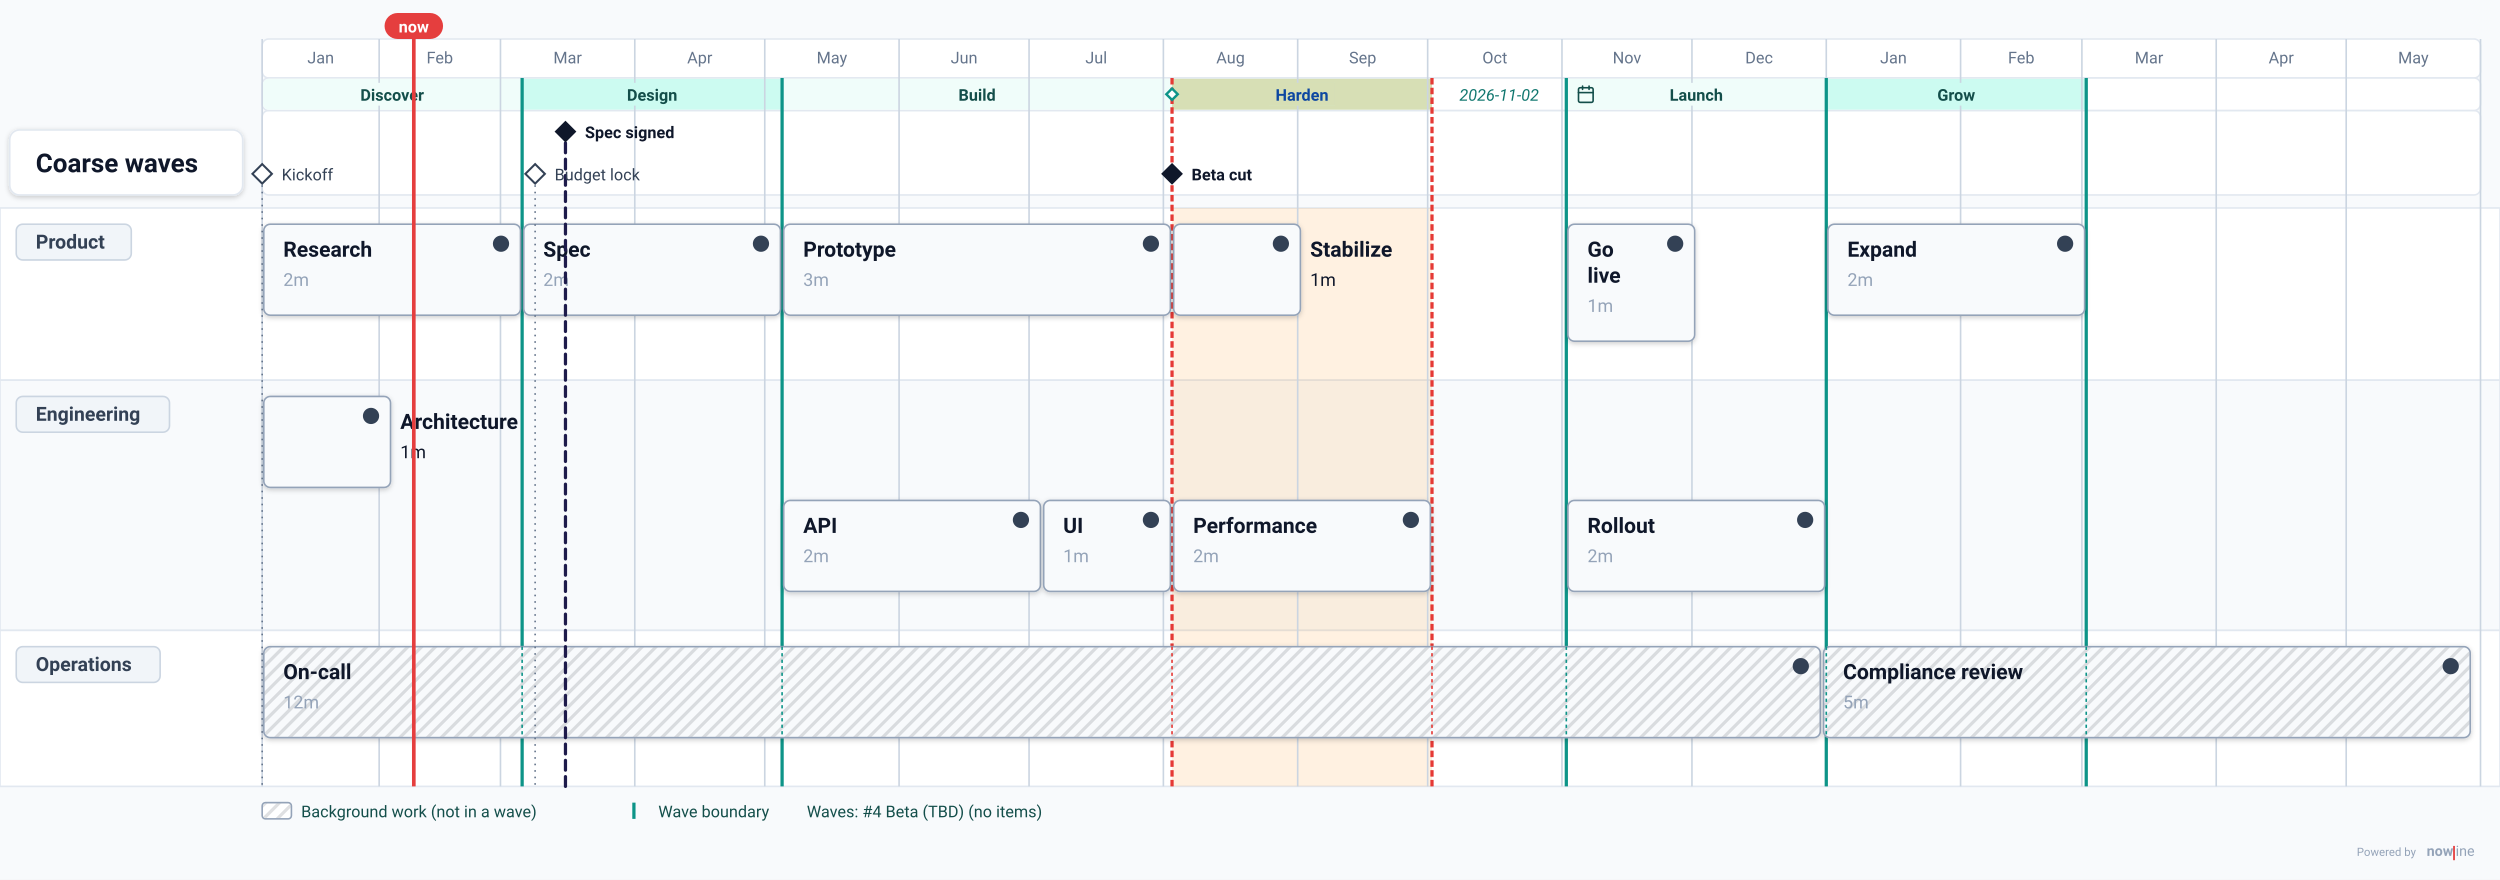
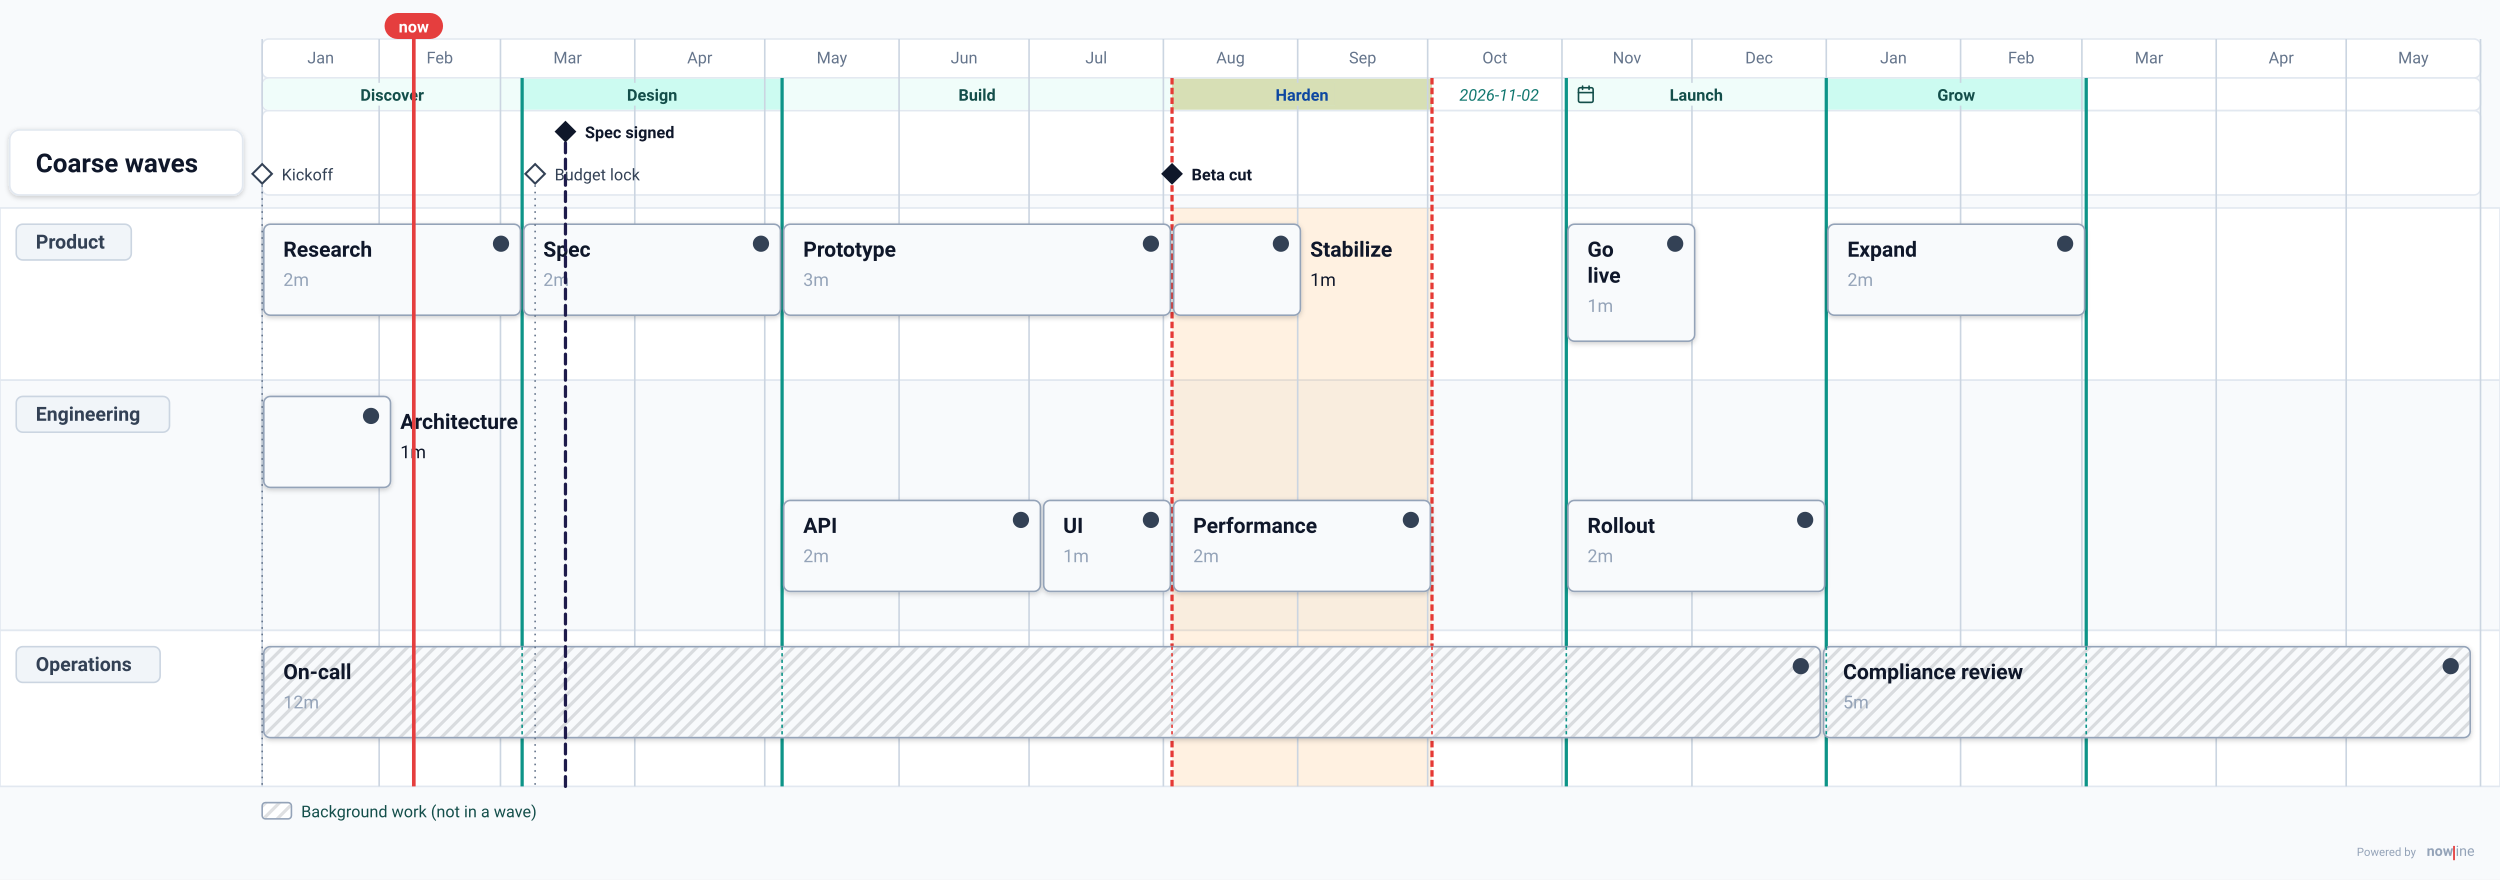
<svg xmlns="http://www.w3.org/2000/svg" data-generator="nowline" data-theme="light" height="541.44" viewBox="0 0 1538.69 541.44" width="1538.69">
  <defs>
    <filter height="200%" id="nl-0-root-shadow-subtle" width="200%" x="-50%" y="-50%">
      <feGaussianBlur in="SourceAlpha" stdDeviation="1.5" />
      <feOffset dx="0" dy="1" result="offsetblur" />
      <feComponentTransfer>
        <feFuncA type="linear" slope="0.2" />
      </feComponentTransfer>
      <feMerge>
        <feMergeNode />
        <feMergeNode in="SourceGraphic" />
      </feMerge>
    </filter>
    <filter height="200%" id="nl-0-root-shadow-soft" width="200%" x="-50%" y="-50%">
      <feGaussianBlur in="SourceAlpha" stdDeviation="5" />
      <feOffset dx="0" dy="3" result="offsetblur" />
      <feComponentTransfer>
        <feFuncA type="linear" slope="0.3" />
      </feComponentTransfer>
      <feMerge>
        <feMergeNode />
        <feMergeNode in="SourceGraphic" />
      </feMerge>
    </filter>
    <filter height="200%" id="nl-0-root-shadow-hard" width="200%" x="-50%" y="-50%">
      <feGaussianBlur in="SourceAlpha" stdDeviation="0" />
      <feOffset dx="2" dy="2" result="offsetblur" />
      <feComponentTransfer>
        <feFuncA type="linear" slope="0.45" />
      </feComponentTransfer>
      <feMerge>
        <feMergeNode />
        <feMergeNode in="SourceGraphic" />
      </feMerge>
    </filter>
    <marker id="nl-0-root-arrow-dark" viewBox="0 0 10 10" refX="9" refY="5" markerWidth="7" markerHeight="7" orient="auto">
      <path d="M 0 0 L 10 5 L 0 10 z" fill="#0f172a" />
    </marker>
    <pattern height="6" id="nl-0-root-wave-hatch-dark" patternTransform="rotate(45)" patternUnits="userSpaceOnUse" width="6">
      <line opacity="0.13" stroke="#0f172a" stroke-width="2" x1="3" x2="3" y1="0" y2="6" />
    </pattern>
  </defs>
  <rect fill="#f8fafc" height="541.44" width="1538.69" x="0" y="0" />
  <g data-layer="timeline">
    <rect fill="#ffffff" height="24" rx="4" ry="4" stroke="#e2e8f0" stroke-width="1" width="1365.33" x="161.36" y="24" />
    <rect fill="#ffffff" height="52" rx="4" ry="4" stroke="#e2e8f0" stroke-width="1" width="1365.33" x="161.36" y="68" />
    <text fill="#64748b" font-family="system-ui, -apple-system, &quot;Segoe UI&quot;, Roboto, sans-serif" font-size="10" text-anchor="middle" x="197.36" y="39">Jan</text>
    <text fill="#64748b" font-family="system-ui, -apple-system, &quot;Segoe UI&quot;, Roboto, sans-serif" font-size="10" text-anchor="middle" x="270.69" y="39">Feb</text>
    <text fill="#64748b" font-family="system-ui, -apple-system, &quot;Segoe UI&quot;, Roboto, sans-serif" font-size="10" text-anchor="middle" x="349.36" y="39">Mar</text>
    <text fill="#64748b" font-family="system-ui, -apple-system, &quot;Segoe UI&quot;, Roboto, sans-serif" font-size="10" text-anchor="middle" x="430.69" y="39">Apr</text>
    <text fill="#64748b" font-family="system-ui, -apple-system, &quot;Segoe UI&quot;, Roboto, sans-serif" font-size="10" text-anchor="middle" x="512.03" y="39">May</text>
    <text fill="#64748b" font-family="system-ui, -apple-system, &quot;Segoe UI&quot;, Roboto, sans-serif" font-size="10" text-anchor="middle" x="593.36" y="39">Jun</text>
    <text fill="#64748b" font-family="system-ui, -apple-system, &quot;Segoe UI&quot;, Roboto, sans-serif" font-size="10" text-anchor="middle" x="674.69" y="39">Jul</text>
    <text fill="#64748b" font-family="system-ui, -apple-system, &quot;Segoe UI&quot;, Roboto, sans-serif" font-size="10" text-anchor="middle" x="757.36" y="39">Aug</text>
    <text fill="#64748b" font-family="system-ui, -apple-system, &quot;Segoe UI&quot;, Roboto, sans-serif" font-size="10" text-anchor="middle" x="838.69" y="39">Sep</text>
    <text fill="#64748b" font-family="system-ui, -apple-system, &quot;Segoe UI&quot;, Roboto, sans-serif" font-size="10" text-anchor="middle" x="920.03" y="39">Oct</text>
    <text fill="#64748b" font-family="system-ui, -apple-system, &quot;Segoe UI&quot;, Roboto, sans-serif" font-size="10" text-anchor="middle" x="1001.36" y="39">Nov</text>
    <text fill="#64748b" font-family="system-ui, -apple-system, &quot;Segoe UI&quot;, Roboto, sans-serif" font-size="10" text-anchor="middle" x="1082.69" y="39">Dec</text>
    <text fill="#64748b" font-family="system-ui, -apple-system, &quot;Segoe UI&quot;, Roboto, sans-serif" font-size="10" text-anchor="middle" x="1165.36" y="39">Jan</text>
    <text fill="#64748b" font-family="system-ui, -apple-system, &quot;Segoe UI&quot;, Roboto, sans-serif" font-size="10" text-anchor="middle" x="1244.03" y="39">Feb</text>
    <text fill="#64748b" font-family="system-ui, -apple-system, &quot;Segoe UI&quot;, Roboto, sans-serif" font-size="10" text-anchor="middle" x="1322.69" y="39">Mar</text>
    <text fill="#64748b" font-family="system-ui, -apple-system, &quot;Segoe UI&quot;, Roboto, sans-serif" font-size="10" text-anchor="middle" x="1404.03" y="39">Apr</text>
    <text fill="#64748b" font-family="system-ui, -apple-system, &quot;Segoe UI&quot;, Roboto, sans-serif" font-size="10" text-anchor="middle" x="1485.36" y="39">May</text>
  </g>
  <g data-layer="wave-strip">
    <rect fill="#ffffff" height="20" rx="4" ry="4" stroke="#e2e8f0" stroke-width="1" width="1365.33" x="161.36" y="48" />
    <g data-id="discover">
      <path d="M165.36 48.5 H321.36 V67.5 H165.36 A3.5 3.5 0 0 1 161.86 64 V52 A3.5 3.5 0 0 1 165.36 48.5 Z" fill="#f0fdfa" />
    </g>
    <g data-id="design">
      <rect fill="#ccfbf1" height="19" width="160" x="321.36" y="48.5" />
    </g>
    <g data-id="build">
      <rect fill="#f0fdfa" height="19" width="240" x="481.36" y="48.5" />
    </g>
    <g data-id="harden">
      <rect fill="#ccfbf1" height="19" width="160" x="721.36" y="48.5" />
      <rect fill="#fb8c00" fill-opacity="0.25" height="19" width="160" x="721.36" y="48.5" />
    </g>
    <g data-id="launch">
      <rect fill="#f0fdfa" height="19" width="160" x="964.03" y="48.5" />
    </g>
    <g data-id="grow">
      <rect fill="#ccfbf1" height="19" width="160" x="1124.03" y="48.5" />
    </g>
  </g>
  <g data-id="product" data-layer="swimlane-bg">
    <rect fill="#ffffff" height="106" stroke="#e2e8f0" stroke-width="1" width="1538.69" x="0" y="128" />
  </g>
  <g data-id="eng" data-layer="swimlane-bg">
    <rect fill="#f8fafc" height="154" stroke="#e2e8f0" stroke-width="1" width="1538.69" x="0" y="234" />
  </g>
  <g data-id="ops" data-layer="swimlane-bg">
    <rect fill="#ffffff" height="96" stroke="#e2e8f0" stroke-width="1" width="1538.69" x="0" y="388" />
  </g>
  <g data-layer="wave-bg">
    <rect fill="#fb8c00" fill-opacity="0.12" height="356" width="160" x="721.36" y="128" />
  </g>
  <g data-layer="grid">
    <line stroke="#cbd5e1" stroke-width="1" x1="161.36" x2="161.36" y1="24" y2="484" />
    <line stroke="#cbd5e1" stroke-width="1" x1="233.36" x2="233.36" y1="24" y2="484" />
    <line stroke="#cbd5e1" stroke-width="1" x1="308.03" x2="308.03" y1="24" y2="484" />
    <line stroke="#cbd5e1" stroke-width="1" x1="390.69" x2="390.69" y1="24" y2="484" />
    <line stroke="#cbd5e1" stroke-width="1" x1="470.69" x2="470.69" y1="24" y2="484" />
    <line stroke="#cbd5e1" stroke-width="1" x1="553.36" x2="553.36" y1="24" y2="484" />
    <line stroke="#cbd5e1" stroke-width="1" x1="633.36" x2="633.36" y1="24" y2="484" />
    <line stroke="#cbd5e1" stroke-width="1" x1="716.03" x2="716.03" y1="24" y2="484" />
    <line stroke="#cbd5e1" stroke-width="1" x1="798.69" x2="798.69" y1="24" y2="484" />
    <line stroke="#cbd5e1" stroke-width="1" x1="878.69" x2="878.69" y1="24" y2="484" />
    <line stroke="#cbd5e1" stroke-width="1" x1="961.36" x2="961.36" y1="24" y2="484" />
    <line stroke="#cbd5e1" stroke-width="1" x1="1041.36" x2="1041.36" y1="24" y2="484" />
    <line stroke="#cbd5e1" stroke-width="1" x1="1124.03" x2="1124.03" y1="24" y2="484" />
    <line stroke="#cbd5e1" stroke-width="1" x1="1206.69" x2="1206.69" y1="24" y2="484" />
    <line stroke="#cbd5e1" stroke-width="1" x1="1281.36" x2="1281.36" y1="24" y2="484" />
    <line stroke="#cbd5e1" stroke-width="1" x1="1364.03" x2="1364.03" y1="24" y2="484" />
    <line stroke="#cbd5e1" stroke-width="1" x1="1444.03" x2="1444.03" y1="24" y2="484" />
    <line stroke="#cbd5e1" stroke-width="1" x1="1526.69" x2="1526.69" y1="24" y2="484" />
  </g>
  <g data-layer="wave-boundary">
    <line stroke="#0d9488" stroke-width="2" x1="321.36" x2="321.36" y1="48" y2="484" />
    <line stroke="#0d9488" stroke-width="2" x1="481.36" x2="481.36" y1="48" y2="484" />
    <line stroke="#e53935" stroke-dasharray="4 2" stroke-width="2" x1="721.36" x2="721.36" y1="48" y2="484" />
    <line stroke="#e53935" stroke-dasharray="4 2" stroke-width="2" x1="881.36" x2="881.36" y1="48" y2="484" />
    <line stroke="#0d9488" stroke-width="2" x1="964.03" x2="964.03" y1="48" y2="484" />
    <line stroke="#0d9488" stroke-width="2" x1="1124.03" x2="1124.03" y1="48" y2="484" />
    <line stroke="#0d9488" stroke-width="2" x1="1284.03" x2="1284.03" y1="48" y2="484" />
  </g>
  <g data-layer="wave-labels">
    <rect fill="#f0fdfa" height="14" width="52.72" x="215" y="51" />
    <text fill="#134e4a" font-family="system-ui, -apple-system, &quot;Segoe UI&quot;, Roboto, sans-serif" font-size="10" font-weight="600" text-anchor="middle" x="241.36" y="62">Discover</text>
    <rect fill="#ccfbf1" height="14" width="40.54" x="381.09" y="51" />
    <text fill="#134e4a" font-family="system-ui, -apple-system, &quot;Segoe UI&quot;, Roboto, sans-serif" font-size="10" font-weight="600" text-anchor="middle" x="401.36" y="62">Design</text>
    <rect fill="#f0fdfa" height="14" width="34.45" x="584.14" y="51" />
    <text fill="#134e4a" font-family="system-ui, -apple-system, &quot;Segoe UI&quot;, Roboto, sans-serif" font-size="10" font-weight="600" text-anchor="middle" x="601.36" y="62">Build</text>
-     <path d="M721.36 54.5 L724.86 58 L721.36 61.5 L717.86 58 Z" fill="#ffffff" stroke="#0d9488" stroke-width="1.5" />
    <rect fill="#ccfbf1" height="14" width="40.54" x="781.09" y="51" />
    <rect fill="#fb8c00" fill-opacity="0.25" height="14" width="40.54" x="781.09" y="51" />
    <text fill="#0d47a1" font-family="system-ui, -apple-system, &quot;Segoe UI&quot;, Roboto, sans-serif" font-size="10" font-weight="600" text-anchor="middle" x="801.36" y="62">Harden</text>
    <rect fill="#ffffff" height="14" width="62" x="891.69" y="51" />
    <text fill="#0f766e" font-family="system-ui, -apple-system, &quot;Segoe UI&quot;, Roboto, sans-serif" font-size="10" font-style="italic" text-anchor="middle" x="922.69" y="62">2026-11-02</text>
    <g data-date="2026-11-02" data-layer="inline-date-pin" data-side="after">
      <svg x="970.03" y="52" width="12" height="12" viewBox="0 0 24 24" style="color:#134e4a" aria-hidden="true">
        <rect x="3" y="4" width="18" height="18" rx="2" ry="2" fill="none" stroke="currentColor" stroke-width="2" stroke-linecap="round" stroke-linejoin="round" />
        <line x1="16" x2="16" y1="2" y2="6" stroke="currentColor" stroke-width="2" stroke-linecap="round" stroke-linejoin="round" />
        <line x1="8" x2="8" y1="2" y2="6" stroke="currentColor" stroke-width="2" stroke-linecap="round" stroke-linejoin="round" />
        <line x1="3" x2="21" y1="10" y2="10" stroke="currentColor" stroke-width="2" stroke-linecap="round" stroke-linejoin="round" />
      </svg>
    </g>
    <rect fill="#f0fdfa" height="14" width="40.54" x="1023.76" y="51" />
    <text fill="#134e4a" font-family="system-ui, -apple-system, &quot;Segoe UI&quot;, Roboto, sans-serif" font-size="10" font-weight="600" text-anchor="middle" x="1044.03" y="62">Launch</text>
    <rect fill="#ccfbf1" height="14" width="28.36" x="1189.85" y="51" />
    <text fill="#134e4a" font-family="system-ui, -apple-system, &quot;Segoe UI&quot;, Roboto, sans-serif" font-size="10" font-weight="600" text-anchor="middle" x="1204.03" y="62">Grow</text>
  </g>
  <g data-id="product" data-layer="swimlane">
    <rect fill="#f1f5f9" height="22" rx="4" ry="4" stroke="#cbd5e1" stroke-width="1" width="70.8" x="10" y="138" />
    <text fill="#334155" font-family="system-ui, -apple-system, &quot;Segoe UI&quot;, Roboto, sans-serif" font-size="12" font-weight="600" x="22" y="153">Product</text>
    <g data-id="research" data-layer="item">
      <rect fill="#f8fafc" filter="url(#nl-0-root-shadow-subtle)" height="56" rx="4" ry="4" stroke="#94a3b8" stroke-width="1" width="158" x="162.36" y="138" />
      <circle cx="308.36" cy="150" fill="#334155" r="5" />
      <text fill="#0f172a" font-family="system-ui, -apple-system, &quot;Segoe UI&quot;, Roboto, sans-serif" font-size="13" font-weight="600" x="174.36" y="158">Research</text>
      <text fill="#94a3b8" font-family="system-ui, -apple-system, &quot;Segoe UI&quot;, Roboto, sans-serif" font-size="11" x="174.36" y="176">2m</text>
    </g>
    <g data-id="spec" data-layer="item">
      <rect fill="#f8fafc" filter="url(#nl-0-root-shadow-subtle)" height="56" rx="4" ry="4" stroke="#94a3b8" stroke-width="1" width="158" x="322.36" y="138" />
      <circle cx="468.36" cy="150" fill="#334155" r="5" />
      <text fill="#0f172a" font-family="system-ui, -apple-system, &quot;Segoe UI&quot;, Roboto, sans-serif" font-size="13" font-weight="600" x="334.36" y="158">Spec</text>
      <text fill="#94a3b8" font-family="system-ui, -apple-system, &quot;Segoe UI&quot;, Roboto, sans-serif" font-size="11" x="334.36" y="176">2m</text>
    </g>
    <g data-id="prototype" data-layer="item">
      <rect fill="#f8fafc" filter="url(#nl-0-root-shadow-subtle)" height="56" rx="4" ry="4" stroke="#94a3b8" stroke-width="1" width="238" x="482.36" y="138" />
      <circle cx="708.36" cy="150" fill="#334155" r="5" />
      <text fill="#0f172a" font-family="system-ui, -apple-system, &quot;Segoe UI&quot;, Roboto, sans-serif" font-size="13" font-weight="600" x="494.36" y="158">Prototype</text>
      <text fill="#94a3b8" font-family="system-ui, -apple-system, &quot;Segoe UI&quot;, Roboto, sans-serif" font-size="11" x="494.36" y="176">3m</text>
    </g>
    <g data-id="stabilize" data-layer="item">
      <rect fill="#f8fafc" filter="url(#nl-0-root-shadow-subtle)" height="56" rx="4" ry="4" stroke="#94a3b8" stroke-width="1" width="78" x="722.36" y="138" />
      <circle cx="788.36" cy="150" fill="#334155" r="5" />
      <text fill="#0f172a" font-family="system-ui, -apple-system, &quot;Segoe UI&quot;, Roboto, sans-serif" font-size="13" font-weight="600" x="806.36" y="158">Stabilize</text>
      <text fill="#0f172a" font-family="system-ui, -apple-system, &quot;Segoe UI&quot;, Roboto, sans-serif" font-size="11" x="806.36" y="176">1m</text>
    </g>
    <g data-id="go-live" data-layer="item">
      <rect fill="#f8fafc" filter="url(#nl-0-root-shadow-subtle)" height="72" rx="4" ry="4" stroke="#94a3b8" stroke-width="1" width="78" x="965.03" y="138" />
      <circle cx="1031.03" cy="150" fill="#334155" r="5" />
      <text fill="#0f172a" font-family="system-ui, -apple-system, &quot;Segoe UI&quot;, Roboto, sans-serif" font-size="13" font-weight="600" x="977.03" y="158">Go</text>
      <text fill="#0f172a" font-family="system-ui, -apple-system, &quot;Segoe UI&quot;, Roboto, sans-serif" font-size="13" font-weight="600" x="977.03" y="174">live</text>
      <text fill="#94a3b8" font-family="system-ui, -apple-system, &quot;Segoe UI&quot;, Roboto, sans-serif" font-size="11" x="977.03" y="192">1m</text>
    </g>
    <g data-id="expand" data-layer="item">
      <rect fill="#f8fafc" filter="url(#nl-0-root-shadow-subtle)" height="56" rx="4" ry="4" stroke="#94a3b8" stroke-width="1" width="158" x="1125.03" y="138" />
      <circle cx="1271.03" cy="150" fill="#334155" r="5" />
      <text fill="#0f172a" font-family="system-ui, -apple-system, &quot;Segoe UI&quot;, Roboto, sans-serif" font-size="13" font-weight="600" x="1137.03" y="158">Expand</text>
      <text fill="#94a3b8" font-family="system-ui, -apple-system, &quot;Segoe UI&quot;, Roboto, sans-serif" font-size="11" x="1137.03" y="176">2m</text>
    </g>
  </g>
  <g data-id="eng" data-layer="swimlane">
    <rect fill="#f1f5f9" height="22" rx="4" ry="4" stroke="#cbd5e1" stroke-width="1" width="94.32" x="10" y="244" />
    <text fill="#334155" font-family="system-ui, -apple-system, &quot;Segoe UI&quot;, Roboto, sans-serif" font-size="12" font-weight="600" x="22" y="259">Engineering</text>
    <g data-id="arch" data-layer="item">
      <rect fill="#f8fafc" filter="url(#nl-0-root-shadow-subtle)" height="56" rx="4" ry="4" stroke="#94a3b8" stroke-width="1" width="78" x="162.36" y="244" />
      <circle cx="228.36" cy="256" fill="#334155" r="5" />
      <text fill="#0f172a" font-family="system-ui, -apple-system, &quot;Segoe UI&quot;, Roboto, sans-serif" font-size="13" font-weight="600" x="246.36" y="264">Architecture</text>
      <text fill="#0f172a" font-family="system-ui, -apple-system, &quot;Segoe UI&quot;, Roboto, sans-serif" font-size="11" x="246.36" y="282">1m</text>
    </g>
    <g data-layer="group">
      <g data-id="api" data-layer="item">
        <rect fill="#f8fafc" filter="url(#nl-0-root-shadow-subtle)" height="56" rx="4" ry="4" stroke="#94a3b8" stroke-width="1" width="158" x="482.36" y="308" />
        <circle cx="628.36" cy="320" fill="#334155" r="5" />
        <text fill="#0f172a" font-family="system-ui, -apple-system, &quot;Segoe UI&quot;, Roboto, sans-serif" font-size="13" font-weight="600" x="494.36" y="328">API</text>
        <text fill="#94a3b8" font-family="system-ui, -apple-system, &quot;Segoe UI&quot;, Roboto, sans-serif" font-size="11" x="494.36" y="346">2m</text>
      </g>
      <g data-id="ui" data-layer="item">
        <rect fill="#f8fafc" filter="url(#nl-0-root-shadow-subtle)" height="56" rx="4" ry="4" stroke="#94a3b8" stroke-width="1" width="78" x="642.36" y="308" />
        <circle cx="708.36" cy="320" fill="#334155" r="5" />
        <text fill="#0f172a" font-family="system-ui, -apple-system, &quot;Segoe UI&quot;, Roboto, sans-serif" font-size="13" font-weight="600" x="654.36" y="328">UI</text>
        <text fill="#94a3b8" font-family="system-ui, -apple-system, &quot;Segoe UI&quot;, Roboto, sans-serif" font-size="11" x="654.36" y="346">1m</text>
      </g>
    </g>
    <g data-id="perf" data-layer="item">
      <rect fill="#f8fafc" filter="url(#nl-0-root-shadow-subtle)" height="56" rx="4" ry="4" stroke="#94a3b8" stroke-width="1" width="158" x="722.36" y="308" />
      <circle cx="868.36" cy="320" fill="#334155" r="5" />
      <text fill="#0f172a" font-family="system-ui, -apple-system, &quot;Segoe UI&quot;, Roboto, sans-serif" font-size="13" font-weight="600" x="734.36" y="328">Performance</text>
      <text fill="#94a3b8" font-family="system-ui, -apple-system, &quot;Segoe UI&quot;, Roboto, sans-serif" font-size="11" x="734.36" y="346">2m</text>
    </g>
    <g data-id="rollout" data-layer="item">
      <rect fill="#f8fafc" filter="url(#nl-0-root-shadow-subtle)" height="56" rx="4" ry="4" stroke="#94a3b8" stroke-width="1" width="158" x="965.03" y="308" />
      <circle cx="1111.03" cy="320" fill="#334155" r="5" />
      <text fill="#0f172a" font-family="system-ui, -apple-system, &quot;Segoe UI&quot;, Roboto, sans-serif" font-size="13" font-weight="600" x="977.03" y="328">Rollout</text>
      <text fill="#94a3b8" font-family="system-ui, -apple-system, &quot;Segoe UI&quot;, Roboto, sans-serif" font-size="11" x="977.03" y="346">2m</text>
    </g>
  </g>
  <g data-id="ops" data-layer="swimlane">
    <rect fill="#f1f5f9" height="22" rx="4" ry="4" stroke="#cbd5e1" stroke-width="1" width="88.56" x="10" y="398" />
    <text fill="#334155" font-family="system-ui, -apple-system, &quot;Segoe UI&quot;, Roboto, sans-serif" font-size="12" font-weight="600" x="22" y="413">Operations</text>
    <g data-id="on-call" data-layer="item">
      <rect fill="#f8fafc" filter="url(#nl-0-root-shadow-subtle)" height="56" rx="4" ry="4" stroke="#94a3b8" stroke-width="1" width="958" x="162.36" y="398" />
      <rect fill="url(#nl-0-root-wave-hatch-dark)" height="55" rx="4" ry="4" width="957" x="162.86" y="398.5" />
      <circle cx="1108.36" cy="410" fill="#334155" r="5" />
      <text fill="#0f172a" font-family="system-ui, -apple-system, &quot;Segoe UI&quot;, Roboto, sans-serif" font-size="13" font-weight="600" x="174.36" y="418">On-call</text>
      <text fill="#94a3b8" font-family="system-ui, -apple-system, &quot;Segoe UI&quot;, Roboto, sans-serif" font-size="11" x="174.36" y="436">12m</text>
    </g>
    <g data-id="compliance" data-layer="item">
      <rect fill="#f8fafc" filter="url(#nl-0-root-shadow-subtle)" height="56" rx="4" ry="4" stroke="#94a3b8" stroke-width="1" width="398" x="1122.36" y="398" />
      <rect fill="url(#nl-0-root-wave-hatch-dark)" height="55" rx="4" ry="4" width="397" x="1122.86" y="398.5" />
      <circle cx="1508.36" cy="410" fill="#334155" r="5" />
      <text fill="#0f172a" font-family="system-ui, -apple-system, &quot;Segoe UI&quot;, Roboto, sans-serif" font-size="13" font-weight="600" x="1134.36" y="418">Compliance review</text>
      <text fill="#94a3b8" font-family="system-ui, -apple-system, &quot;Segoe UI&quot;, Roboto, sans-serif" font-size="11" x="1134.36" y="436">5m</text>
    </g>
  </g>
  <g data-layer="wave-cross">
    <line stroke="#0d9488" stroke-dasharray="2 2" stroke-width="1" x1="321.36" x2="321.36" y1="398" y2="454" />
    <line stroke="#0d9488" stroke-dasharray="2 2" stroke-width="1" x1="481.36" x2="481.36" y1="398" y2="454" />
    <line stroke="#e53935" stroke-dasharray="2 2" stroke-width="1" x1="721.36" x2="721.36" y1="398" y2="454" />
    <line stroke="#e53935" stroke-dasharray="2 2" stroke-width="1" x1="881.36" x2="881.36" y1="398" y2="454" />
    <line stroke="#0d9488" stroke-dasharray="2 2" stroke-width="1" x1="964.03" x2="964.03" y1="398" y2="454" />
    <line stroke="#0d9488" stroke-dasharray="2 2" stroke-width="1" x1="1124.03" x2="1124.03" y1="398" y2="454" />
    <line stroke="#0d9488" stroke-dasharray="2 2" stroke-width="1" x1="1284.03" x2="1284.03" y1="398" y2="454" />
  </g>
  <line stroke="#64748b" stroke-dasharray="1 3" stroke-width="1" x1="161.36" x2="161.36" y1="114" y2="484" />
  <line stroke="#64748b" stroke-dasharray="1 3" stroke-width="1" x1="329.36" x2="329.36" y1="114" y2="484" />
  <line stroke="#1e1b4b" stroke-dasharray="6 4" stroke-linecap="round" stroke-width="2" x1="348.03" x2="348.03" y1="88" y2="484" />
  <g data-id="kickoff" data-layer="anchor">
    <path d="M161.36 101 L167.36 107 L161.36 113 L155.36 107 Z" fill="#ffffff" stroke="#334155" stroke-width="1.25" />
    <text fill="#334155" font-family="system-ui, -apple-system, &quot;Segoe UI&quot;, Roboto, sans-serif" font-size="10" x="173.36" y="111">Kickoff</text>
  </g>
  <g data-id="budget" data-layer="anchor">
    <path d="M329.36 101 L335.36 107 L329.36 113 L323.36 107 Z" fill="#ffffff" stroke="#334155" stroke-width="1.25" />
    <text fill="#334155" font-family="system-ui, -apple-system, &quot;Segoe UI&quot;, Roboto, sans-serif" font-size="10" x="341.36" y="111">Budget lock</text>
  </g>
  <g data-id="spec-signed" data-layer="milestone">
    <path d="M348.03 75 L354.03 81 L348.03 87 L342.03 81 Z" fill="#0f172a" stroke="#0f172a" stroke-width="1" />
    <text fill="#0f172a" font-family="system-ui, -apple-system, &quot;Segoe UI&quot;, Roboto, sans-serif" font-size="10" font-weight="600" x="360.03" y="85">Spec signed</text>
  </g>
  <g data-id="beta-cut" data-layer="milestone">
    <path d="M721.36 101 L727.36 107 L721.36 113 L715.36 107 Z" fill="#0f172a" stroke="#0f172a" stroke-width="1" />
    <text fill="#0f172a" font-family="system-ui, -apple-system, &quot;Segoe UI&quot;, Roboto, sans-serif" font-size="10" font-weight="600" x="733.36" y="111">Beta cut</text>
  </g>
  <g data-layer="nowline">
    <line stroke="#e53e3e" stroke-width="2.25" x1="254.69" x2="254.69" y1="24" y2="484" />
    <rect fill="#e53e3e" height="16" rx="8" ry="8" width="36" x="236.69" y="8" />
    <text fill="#ffffff" font-family="system-ui, -apple-system, &quot;Segoe UI&quot;, Roboto, sans-serif" font-size="10" font-weight="700" text-anchor="middle" x="254.69" y="20">now</text>
  </g>
  <g data-layer="wave-legend">
    <rect fill="#ffffff" height="10" rx="2" ry="2" stroke="#94a3b8" stroke-width="1" width="18" x="161.36" y="494" />
    <rect fill="url(#nl-0-root-wave-hatch-dark)" height="9" rx="2" ry="2" width="17" x="161.86" y="494.5" />
    <text fill="#134e4a" font-family="system-ui, -apple-system, &quot;Segoe UI&quot;, Roboto, sans-serif" font-size="10" x="185.36" y="503">Background work (not in a wave)</text>
-     <line stroke="#0d9488" stroke-width="2" x1="390.16" x2="390.16" y1="494" y2="504" />
-     <text fill="#134e4a" font-family="system-ui, -apple-system, &quot;Segoe UI&quot;, Roboto, sans-serif" font-size="10" x="405.16" y="503">Wave boundary</text>
-     <text fill="#134e4a" font-family="system-ui, -apple-system, &quot;Segoe UI&quot;, Roboto, sans-serif" font-size="10" x="496.56" y="503">Waves: #4 Beta (TBD) (no items)</text>
  </g>
  <g data-id="nl-0-root-header" data-layer="header">
    <rect fill="#ffffff" filter="url(#nl-0-root-shadow-subtle)" height="40" rx="6" ry="6" stroke="#e2e8f0" stroke-width="1" width="143.36" x="6" y="80" />
    <text fill="#0f172a" font-family="system-ui, -apple-system, &quot;Segoe UI&quot;, Roboto, sans-serif" font-size="16" font-weight="600" x="22" y="106">Coarse waves</text>
  </g>
  <a aria-label="Powered by nowline" href="https://nowline.io" rel="noopener" target="_blank">
    <g data-layer="attribution">
      <g transform="translate(1450.53 518) scale(0.22)">
        <text fill="#94a3b8" font-family="system-ui, -apple-system, &quot;Segoe UI&quot;, Roboto, sans-serif" font-size="32" font-weight="400" x="0" y="40">Powered by</text>
        <text fill="#94a3b8" font-family="system-ui, -apple-system, &quot;Segoe UI&quot;, Roboto, sans-serif" font-size="40" font-weight="700" x="195.6" y="40">now</text>
        <rect fill="#e53e3e" height="40" width="5" x="269.6" y="12" />
        <text fill="#94a3b8" font-family="system-ui, -apple-system, &quot;Segoe UI&quot;, Roboto, sans-serif" font-size="40" font-weight="400" x="276.6" y="40">ine</text>
      </g>
    </g>
  </a>
</svg>
